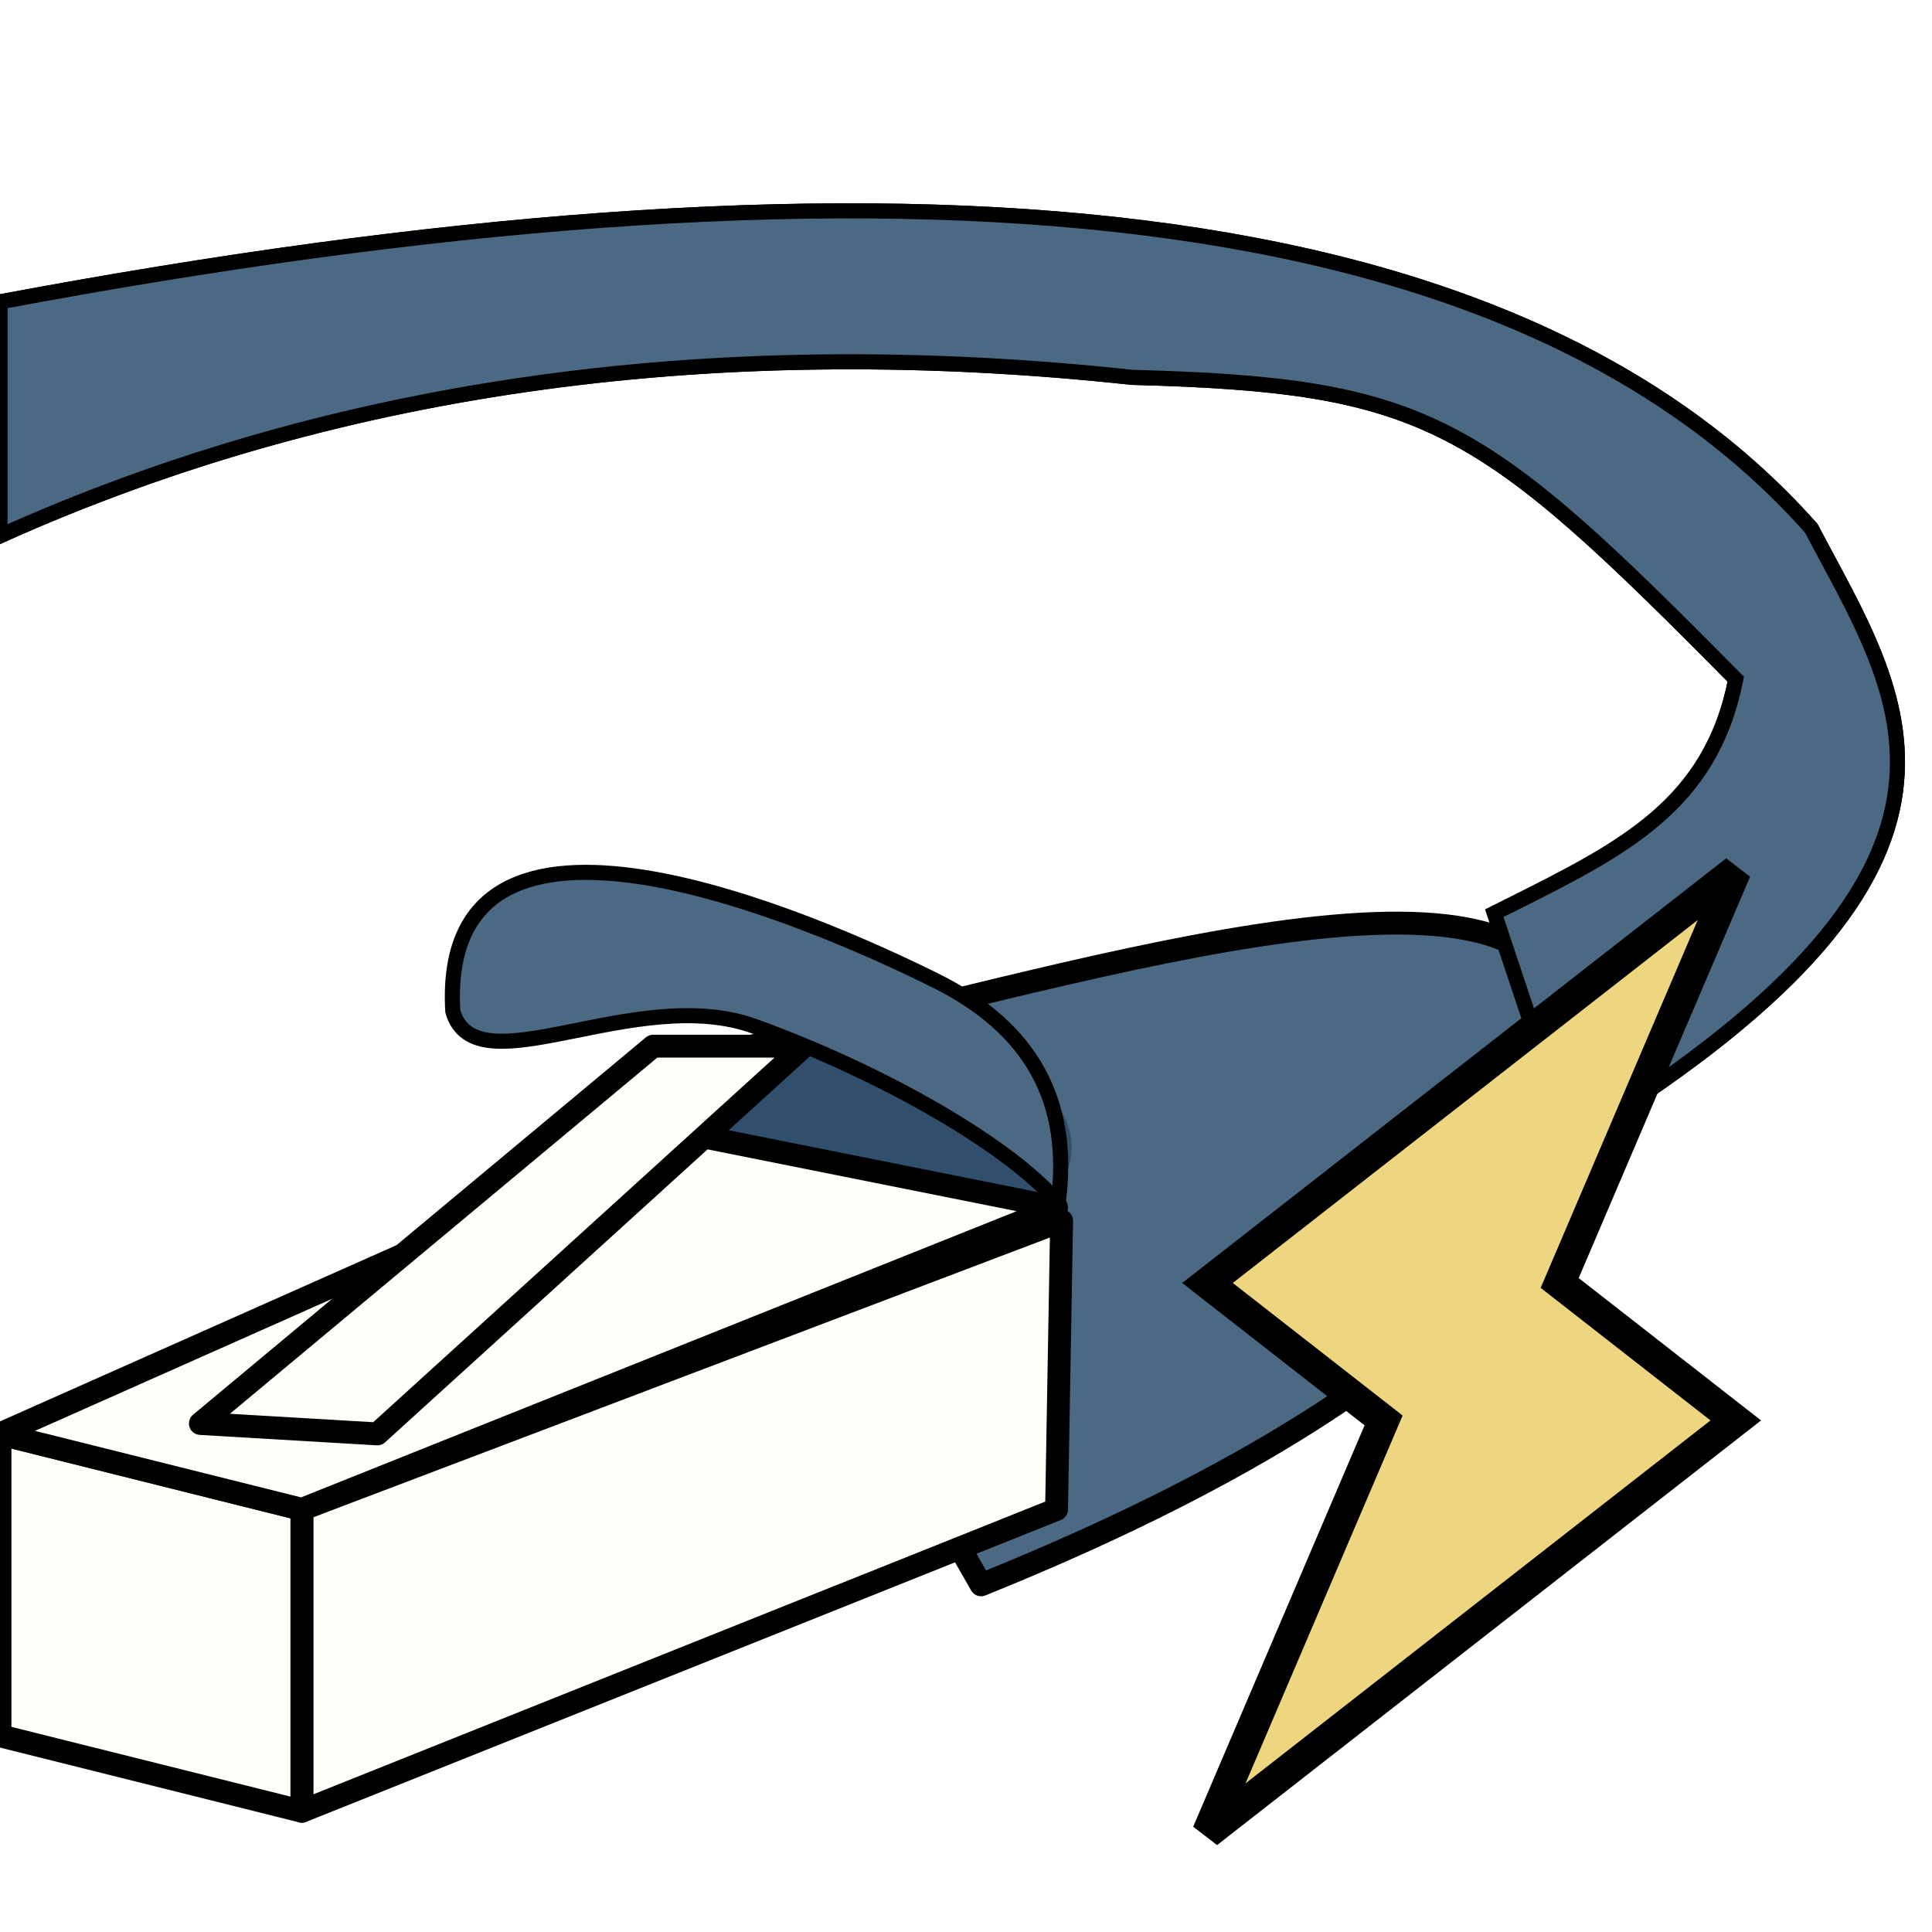
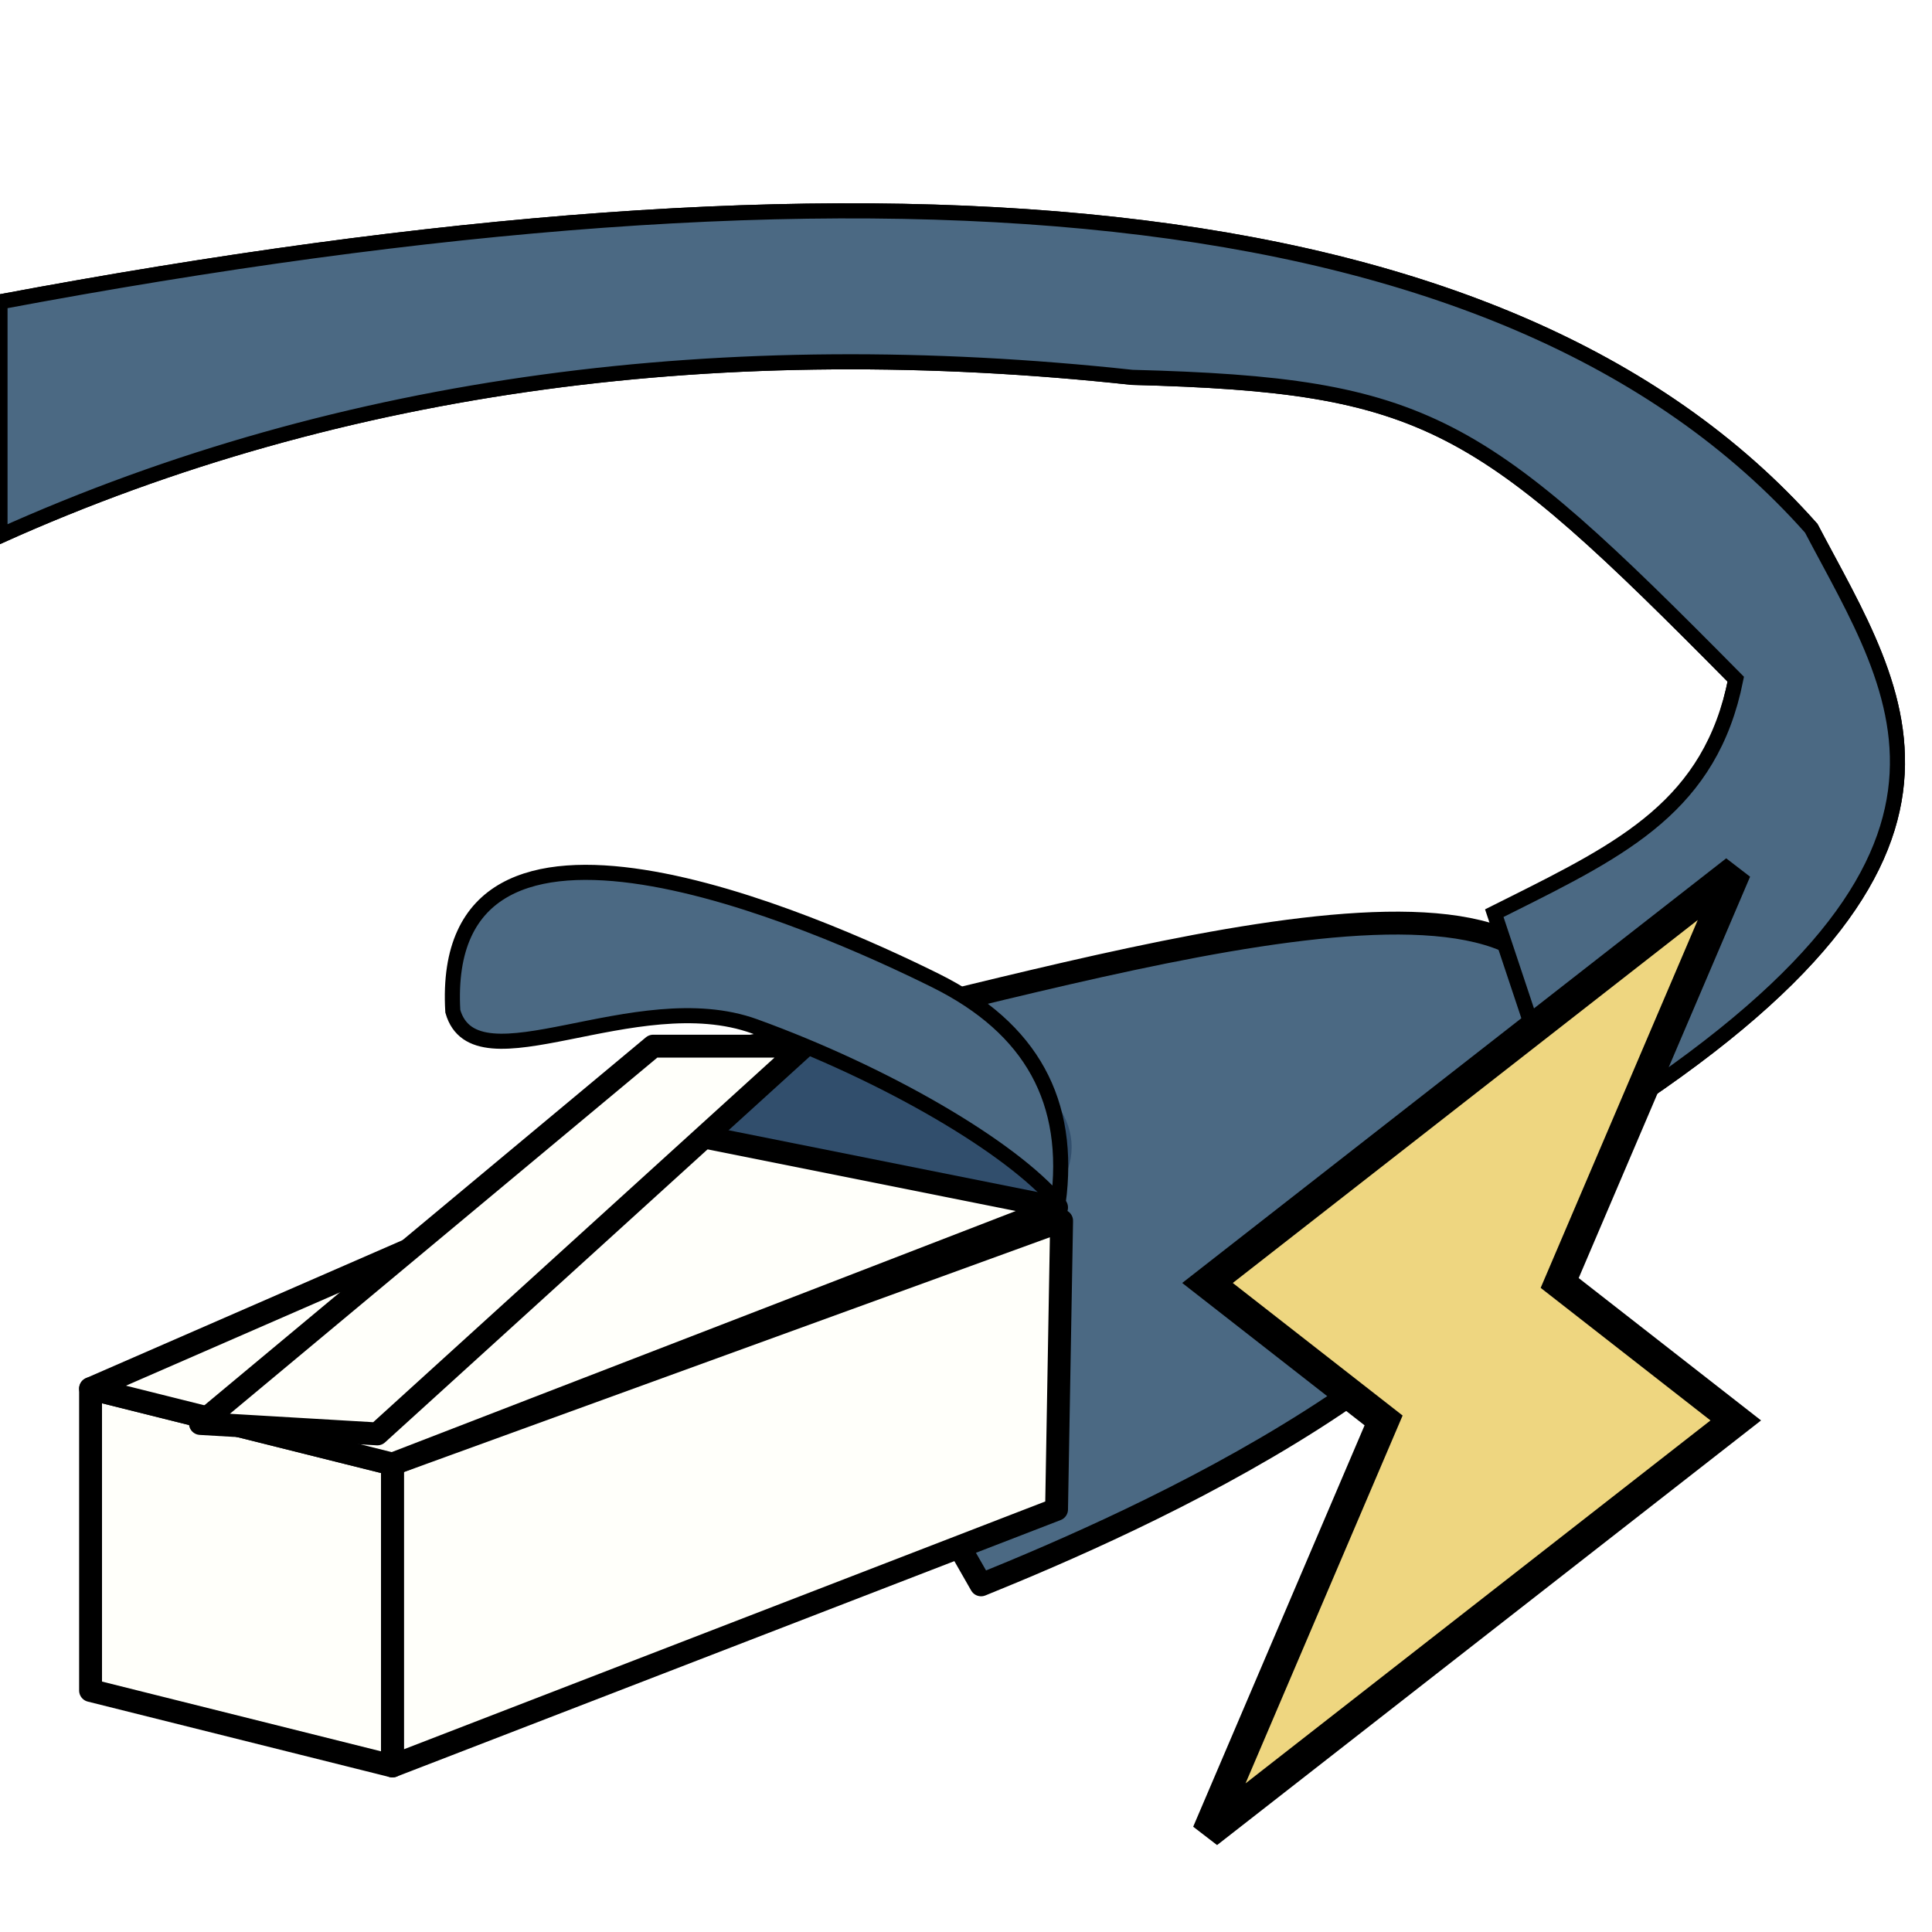
<svg xmlns="http://www.w3.org/2000/svg" width="128.0px" height="128.0px" viewBox="0 0 128.0 128.0" version="1.1" id="SVGRoot">
  <defs id="defs833" />
  <g id="layer1">
    <path id="rect850" style="fill:#4b6983;stroke:#000000;stroke-width:1.516;stroke-linecap:round;stroke-linejoin:round;fill-opacity:1" d="m 101.665,63.461 2.445,11.748 C 100,90 75.362,100.801 65,105 L 45,70 c 13.145,-1.075 47.902,-13.99 56.665,-6.539 z" />
-     <path id="rect840" style="fill:#fffffa;fill-opacity:1;stroke:#000000;stroke-width:1.516;stroke-linecap:round;stroke-linejoin:round;stroke-miterlimit:4;stroke-dasharray:none;stroke-opacity:1" transform="rotate(-20.79657)" d="m -16.808,100.586 h 53.843 l -7.101,17.753 -53.843,0.944 z" />
-     <path id="rect843" style="fill:#fffffa;fill-opacity:1;stroke:#000000;stroke-width:1.516;stroke-linecap:round;stroke-linejoin:round;stroke-miterlimit:4;stroke-dasharray:none;stroke-opacity:1" d="m 0,95 20,5 v 20 L 0,115 Z" />
+     <path id="rect840" style="fill:#fffffa;fill-opacity:1;stroke:#000000;stroke-width:1.516;stroke-linecap:round;stroke-linejoin:round;stroke-miterlimit:4;stroke-dasharray:none;stroke-opacity:1" transform="rotate(-20.79657)" d="m -10.134,99.911 47.169,0.674 -7.101,17.753 -47.169,0.27 z" />
+     <path id="rect843" style="fill:#fffffa;fill-opacity:1;stroke:#000000;stroke-width:1.516;stroke-linecap:round;stroke-linejoin:round;stroke-miterlimit:4;stroke-dasharray:none;stroke-opacity:1" d="m 6,92 20,5 v 20 L 6,112 Z" />
    <ellipse style="fill:#314e6c;stroke:none;stroke-width:1.516;stroke-linecap:round;stroke-linejoin:round;fill-opacity:1" id="path848" cx="59.5" cy="76" rx="11.5" ry="7" />
-     <path id="rect846" style="fill:#fffffa;fill-opacity:1;stroke:#000000;stroke-width:1.516;stroke-linecap:round;stroke-linejoin:round;stroke-miterlimit:4;stroke-dasharray:none;stroke-opacity:1" d="M 0,95 45,75 70,80 20,100 Z" />
+     <path id="rect846" style="fill:#fffffa;fill-opacity:1;stroke:#000000;stroke-width:1.516;stroke-linecap:round;stroke-linejoin:round;stroke-miterlimit:4;stroke-dasharray:none;stroke-opacity:1" d="M 6,92 45,75 70,80 26,97 Z" />
    <path id="path856" style="fill:none;fill-opacity:1;stroke:#000000;stroke-width:1px;stroke-linecap:butt;stroke-linejoin:miter;stroke-opacity:1" d="M 0,20 V 35.5 C 22.808,25.237 48.161,22.101 75,25 c 19.642,0.517 23.058,2.859 40,20 -1.667,8.335 -6.669,13.333 -15,15 v 0 M 0,20 c 57.204,-10.735 99.635,-7.959 120,15 5.881,11.205 13.998,21.972 -15,40 v 0" />
    <path id="path862" style="fill:#4b6983;fill-opacity:1;stroke:#000000;stroke-width:1px;stroke-linecap:butt;stroke-linejoin:miter;stroke-opacity:1" d="M 0,20 V 35.5 C 22.808,25.237 48.161,22.101 75,25 c 19.642,0.517 23.058,2.859 40,20 -1.667,8.335 -7.401,11.2 -15,15 l -1,0.5 5,15 1,-0.5 C 133.998,56.972 125.881,46.205 120,35 99.635,12.041 57.204,9.265 0,20" />
    <path id="rect849" style="fill:#fffffa;fill-opacity:1;stroke:#000000;stroke-width:1.516;stroke-linecap:round;stroke-linejoin:round;stroke-miterlimit:4;stroke-dasharray:none;stroke-opacity:1" d="m 43.276,69.31 10,10e-7 L 25,95 13.276,94.31 Z" />
    <path style="fill:#4b6983;fill-opacity:1;stroke:#000000;stroke-width:1px;stroke-linecap:butt;stroke-linejoin:miter;stroke-opacity:1" d="M 61.982,64.965 C 54,61 29,50 30,67 c 1.501,5.231 12.105,-1.862 20,1 8.668,3.142 17,8 20.107,11.697 C 71,73 68.358,68.132 61.982,64.965 Z" id="path853" />
    <path style="fill:#eed680;fill-opacity:1;stroke:#000000;stroke-width:2.062px;stroke-linecap:butt;stroke-linejoin:miter;stroke-opacity:1" d="M 115,57.679 80,85 91.667,94.107 80,121.429 115,94.107 103.333,85 Z" id="path852" />
  </g>
</svg>
